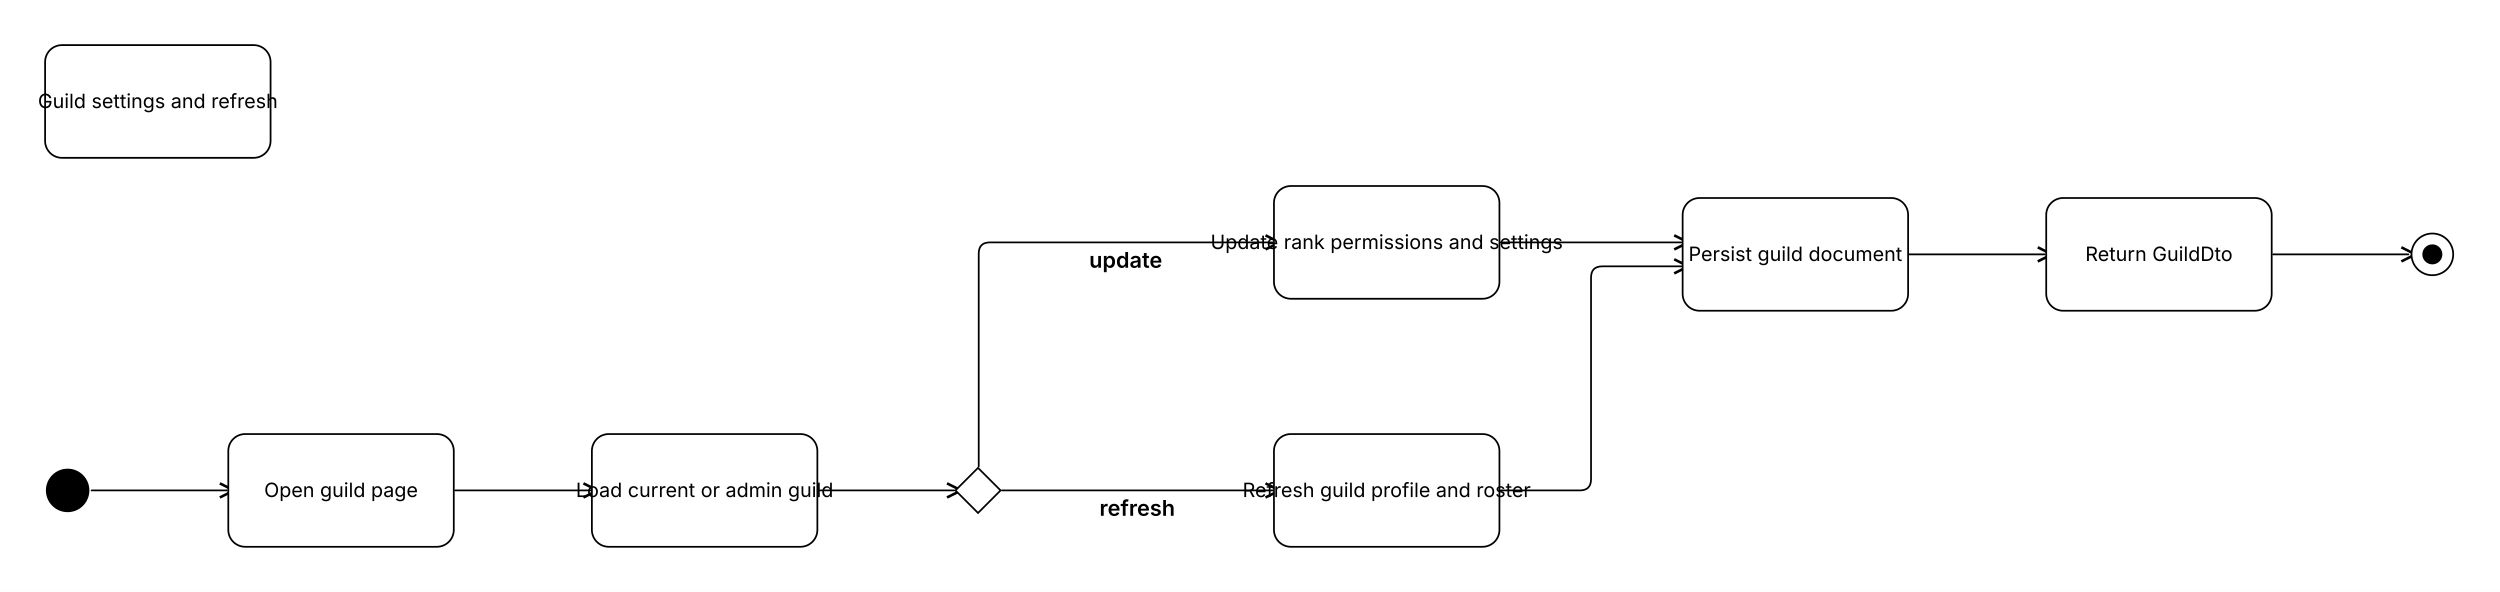
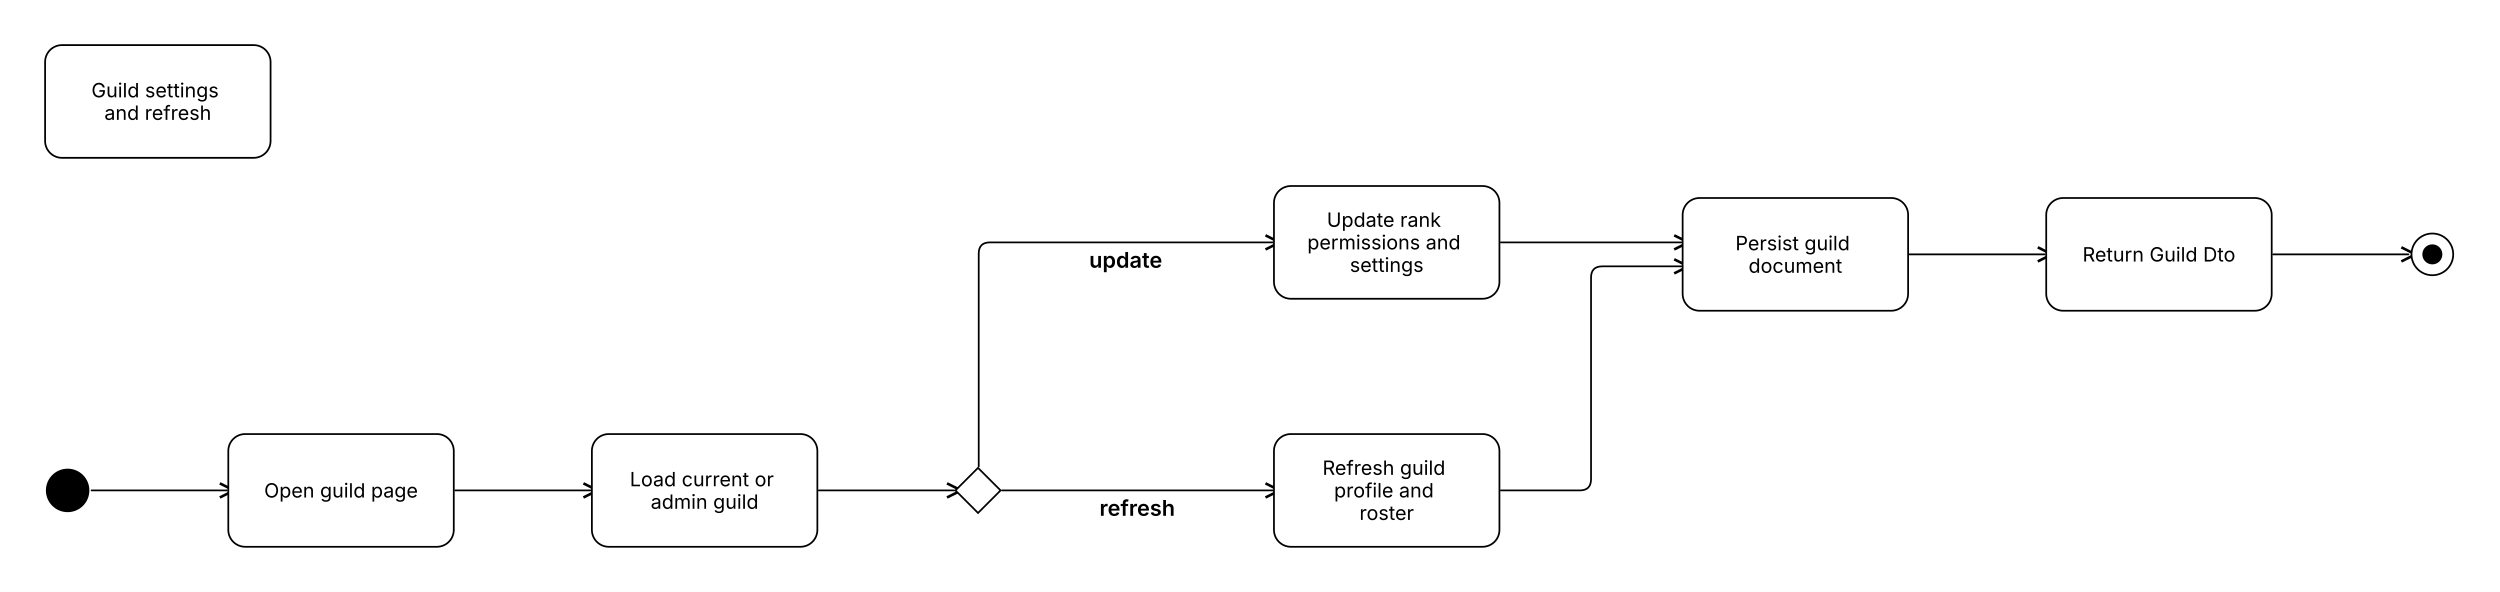
<svg xmlns="http://www.w3.org/2000/svg" width="1774" height="420" viewBox="-20.0 -20.0 1774.0 420.0">
  <rect x="-20.0" y="-20.0" width="1774.0" height="420.0" fill="#ffffff" />
+   <style>g.dediren-edge-highlighted &gt; path{stroke:#1f6feb;stroke-width:3;}</style>
  <g font-family="Inter, Arial, sans-serif" font-size="14">
-     <g data-dediren-edge-id="flow-guild-open">
+     <g data-dediren-edge-id="flow-guild-open" data-dediren-edge-source="initial-guild" data-dediren-edge-target="action-open-guild-page">
      <marker id="marker-end-flow-guild-open" data-dediren-edge-marker-end="open_arrow" markerWidth="10" markerHeight="10" refX="5" refY="5" orient="auto">
        <path d="M 1 1 L 9 5 L 1 9" fill="none" stroke="#000000" stroke-width="1.5" />
      </marker>
      <path d="M 45.0 328.0 L 141.0 328.0" fill="none" stroke="#000000" stroke-width="1.25" stroke-linecap="round" stroke-linejoin="round" marker-end="url(#marker-end-flow-guild-open)" />
    </g>
-     <g data-dediren-edge-id="flow-guild-load">
+     <g data-dediren-edge-id="flow-guild-load" data-dediren-edge-source="action-open-guild-page" data-dediren-edge-target="action-load-guild">
      <marker id="marker-end-flow-guild-load" data-dediren-edge-marker-end="open_arrow" markerWidth="10" markerHeight="10" refX="5" refY="5" orient="auto">
        <path d="M 1 1 L 9 5 L 1 9" fill="none" stroke="#000000" stroke-width="1.5" />
      </marker>
      <path d="M 303.0 328.0 L 399.0 328.0" fill="none" stroke="#000000" stroke-width="1.25" stroke-linecap="round" stroke-linejoin="round" marker-end="url(#marker-end-flow-guild-load)" />
    </g>
-     <g data-dediren-edge-id="flow-guild-decision">
+     <g data-dediren-edge-id="flow-guild-decision" data-dediren-edge-source="action-load-guild" data-dediren-edge-target="decision-guild-refresh-or-update">
      <marker id="marker-end-flow-guild-decision" data-dediren-edge-marker-end="open_arrow" markerWidth="10" markerHeight="10" refX="5" refY="5" orient="auto">
        <path d="M 1 1 L 9 5 L 1 9" fill="none" stroke="#000000" stroke-width="1.5" />
      </marker>
      <path d="M 561.0 328.0 L 657.0 328.0" fill="none" stroke="#000000" stroke-width="1.25" stroke-linecap="round" stroke-linejoin="round" marker-end="url(#marker-end-flow-guild-decision)" />
    </g>
-     <g data-dediren-edge-id="flow-guild-refresh">
+     <g data-dediren-edge-id="flow-guild-refresh" data-dediren-edge-source="decision-guild-refresh-or-update" data-dediren-edge-target="action-refresh-guild-from-blizzard">
      <marker id="marker-end-flow-guild-refresh" data-dediren-edge-marker-end="open_arrow" markerWidth="10" markerHeight="10" refX="5" refY="5" orient="auto">
        <path d="M 1 1 L 9 5 L 1 9" fill="none" stroke="#000000" stroke-width="1.5" />
      </marker>
      <path d="M 691.0 328.0 L 883.0 328.0" fill="none" stroke="#000000" stroke-width="1.25" stroke-linecap="round" stroke-linejoin="round" marker-end="url(#marker-end-flow-guild-refresh)" />
      <text x="787.0" y="346.0" text-anchor="middle" fill="none" font-size="15.4" font-weight="600" stroke="#ffffff" stroke-width="2">refresh</text>
      <text x="787.0" y="346.0" text-anchor="middle" fill="#000000" font-size="15.4" font-weight="600">refresh</text>
    </g>
-     <g data-dediren-edge-id="flow-guild-update">
+     <g data-dediren-edge-id="flow-guild-update" data-dediren-edge-source="decision-guild-refresh-or-update" data-dediren-edge-target="action-update-guild-settings">
      <marker id="marker-end-flow-guild-update" data-dediren-edge-marker-end="open_arrow" markerWidth="10" markerHeight="10" refX="5" refY="5" orient="auto">
        <path d="M 1 1 L 9 5 L 1 9" fill="none" stroke="#000000" stroke-width="1.5" />
      </marker>
      <path d="M 674.5 311.0 L 674.5 160.0 Q 674.5 152.0 682.5 152.0 L 883.0 152.0" fill="none" stroke="#000000" stroke-width="1.25" stroke-linecap="round" stroke-linejoin="round" marker-end="url(#marker-end-flow-guild-update)" />
      <text x="778.8" y="170.0" text-anchor="middle" fill="none" font-size="15.4" font-weight="600" stroke="#ffffff" stroke-width="2">update</text>
      <text x="778.8" y="170.0" text-anchor="middle" fill="#000000" font-size="15.4" font-weight="600">update</text>
    </g>
-     <g data-dediren-edge-id="flow-guild-refresh-persist">
+     <g data-dediren-edge-id="flow-guild-refresh-persist" data-dediren-edge-source="action-refresh-guild-from-blizzard" data-dediren-edge-target="action-persist-guild-document">
      <marker id="marker-end-flow-guild-refresh-persist" data-dediren-edge-marker-end="open_arrow" markerWidth="10" markerHeight="10" refX="5" refY="5" orient="auto">
        <path d="M 1 1 L 9 5 L 1 9" fill="none" stroke="#000000" stroke-width="1.5" />
      </marker>
      <path d="M 1045.0 328.0 L 1101.0 328.0 Q 1109.0 328.0 1109.0 320.0 L 1109.0 177.0 Q 1109.0 169.0 1117.0 169.0 L 1173.0 169.0" fill="none" stroke="#000000" stroke-width="1.25" stroke-linecap="round" stroke-linejoin="round" marker-end="url(#marker-end-flow-guild-refresh-persist)" />
    </g>
-     <g data-dediren-edge-id="flow-guild-update-persist">
+     <g data-dediren-edge-id="flow-guild-update-persist" data-dediren-edge-source="action-update-guild-settings" data-dediren-edge-target="action-persist-guild-document">
      <marker id="marker-end-flow-guild-update-persist" data-dediren-edge-marker-end="open_arrow" markerWidth="10" markerHeight="10" refX="5" refY="5" orient="auto">
        <path d="M 1 1 L 9 5 L 1 9" fill="none" stroke="#000000" stroke-width="1.5" />
      </marker>
      <path d="M 1045.0 152.0 L 1173.0 152.0" fill="none" stroke="#000000" stroke-width="1.25" stroke-linecap="round" stroke-linejoin="round" marker-end="url(#marker-end-flow-guild-update-persist)" />
    </g>
-     <g data-dediren-edge-id="flow-guild-return">
+     <g data-dediren-edge-id="flow-guild-return" data-dediren-edge-source="action-persist-guild-document" data-dediren-edge-target="action-return-guild-dto">
      <marker id="marker-end-flow-guild-return" data-dediren-edge-marker-end="open_arrow" markerWidth="10" markerHeight="10" refX="5" refY="5" orient="auto">
        <path d="M 1 1 L 9 5 L 1 9" fill="none" stroke="#000000" stroke-width="1.5" />
      </marker>
      <path d="M 1335.0 160.5 L 1431.0 160.5" fill="none" stroke="#000000" stroke-width="1.25" stroke-linecap="round" stroke-linejoin="round" marker-end="url(#marker-end-flow-guild-return)" />
    </g>
-     <g data-dediren-edge-id="flow-guild-final">
+     <g data-dediren-edge-id="flow-guild-final" data-dediren-edge-source="action-return-guild-dto" data-dediren-edge-target="final-guild">
      <marker id="marker-end-flow-guild-final" data-dediren-edge-marker-end="open_arrow" markerWidth="10" markerHeight="10" refX="5" refY="5" orient="auto">
        <path d="M 1 1 L 9 5 L 1 9" fill="none" stroke="#000000" stroke-width="1.5" />
      </marker>
      <path d="M 1593.0 160.5 L 1689.0 160.5" fill="none" stroke="#000000" stroke-width="1.25" stroke-linecap="round" stroke-linejoin="round" marker-end="url(#marker-end-flow-guild-final)" />
    </g>
    <g data-dediren-node-id="activity-guild">
      <rect data-dediren-node-shape="uml_activity" x="12.0" y="12.0" width="160.0" height="80.0" rx="12" fill="#ffffff" stroke="#000000" stroke-width="1.25" />
      <g data-dediren-node-decorator="uml_activity" />
-       <text x="92.0" y="56.7" text-anchor="middle" fill="#000000">Guild settings and refresh</text>
+       <text x="92.0" y="44.0" text-anchor="middle" dominant-baseline="middle" fill="#000000" font-size="14.0">
+         <tspan x="92.0" dy="0">Guild settings</tspan>
+         <tspan x="92.0" dy="16.0">and refresh</tspan>
+       </text>
    </g>
    <g data-dediren-node-id="initial-guild">
      <circle data-dediren-node-shape="uml_initial_node" cx="28.0" cy="328.0" r="14.8" fill="#000000" stroke="#000000" stroke-width="1.25" />
      <g data-dediren-node-decorator="uml_initial_node" />
-       <text x="28.0" y="332.7" text-anchor="middle" fill="#000000" />
    </g>
    <g data-dediren-node-id="action-open-guild-page">
      <rect data-dediren-node-shape="uml_action" x="142.0" y="288.0" width="160.0" height="80.0" rx="12" fill="#ffffff" stroke="#000000" stroke-width="1.25" />
      <g data-dediren-node-decorator="uml_action" />
-       <text x="222.0" y="332.7" text-anchor="middle" fill="#000000">Open guild page</text>
+       <text x="222.0" y="328.0" text-anchor="middle" dominant-baseline="middle" fill="#000000" font-size="14.0">Open guild page</text>
    </g>
    <g data-dediren-node-id="action-load-guild">
      <rect data-dediren-node-shape="uml_action" x="400.0" y="288.0" width="160.0" height="80.0" rx="12" fill="#ffffff" stroke="#000000" stroke-width="1.25" />
      <g data-dediren-node-decorator="uml_action" />
-       <text x="480.0" y="332.7" text-anchor="middle" fill="#000000">Load current or admin guild</text>
+       <text x="480.0" y="320.0" text-anchor="middle" dominant-baseline="middle" fill="#000000" font-size="14.0">
+         <tspan x="480.0" dy="0">Load current or</tspan>
+         <tspan x="480.0" dy="16.0">admin guild</tspan>
+       </text>
    </g>
    <g data-dediren-node-id="decision-guild-refresh-or-update">
      <path data-dediren-node-shape="uml_decision_node" d="M 674.0 312.0 L 690.0 328.0 L 674.0 344.0 L 658.0 328.0 Z" fill="#ffffff" stroke="#000000" stroke-width="1.25" />
      <g data-dediren-node-decorator="uml_decision_node" />
-       <text x="674.0" y="332.7" text-anchor="middle" fill="#000000" />
    </g>
    <g data-dediren-node-id="action-refresh-guild-from-blizzard">
      <rect data-dediren-node-shape="uml_action" x="884.0" y="288.0" width="160.0" height="80.0" rx="12" fill="#ffffff" stroke="#000000" stroke-width="1.25" />
      <g data-dediren-node-decorator="uml_action" />
-       <text x="964.0" y="332.7" text-anchor="middle" fill="#000000">Refresh guild profile and roster</text>
+       <text x="964.0" y="311.9" text-anchor="middle" dominant-baseline="middle" fill="#000000" font-size="14.0">
+         <tspan x="964.0" dy="0">Refresh guild</tspan>
+         <tspan x="964.0" dy="16.0">profile and</tspan>
+         <tspan x="964.0" dy="16.0">roster</tspan>
+       </text>
    </g>
    <g data-dediren-node-id="action-update-guild-settings">
      <rect data-dediren-node-shape="uml_action" x="884.0" y="112.0" width="160.0" height="80.0" rx="12" fill="#ffffff" stroke="#000000" stroke-width="1.25" />
      <g data-dediren-node-decorator="uml_action" />
-       <text x="964.0" y="156.7" text-anchor="middle" fill="#000000">Update rank permissions and settings</text>
+       <text x="964.0" y="135.9" text-anchor="middle" dominant-baseline="middle" fill="#000000" font-size="14.0">
+         <tspan x="964.0" dy="0">Update rank</tspan>
+         <tspan x="964.0" dy="16.0">permissions and</tspan>
+         <tspan x="964.0" dy="16.0">settings</tspan>
+       </text>
    </g>
    <g data-dediren-node-id="action-persist-guild-document">
      <rect data-dediren-node-shape="uml_action" x="1174.0" y="120.5" width="160.0" height="80.0" rx="12" fill="#ffffff" stroke="#000000" stroke-width="1.25" />
      <g data-dediren-node-decorator="uml_action" />
-       <text x="1254.0" y="165.2" text-anchor="middle" fill="#000000">Persist guild document</text>
+       <text x="1254.0" y="152.5" text-anchor="middle" dominant-baseline="middle" fill="#000000" font-size="14.0">
+         <tspan x="1254.0" dy="0">Persist guild</tspan>
+         <tspan x="1254.0" dy="16.0">document</tspan>
+       </text>
    </g>
    <g data-dediren-node-id="action-return-guild-dto">
      <rect data-dediren-node-shape="uml_action" x="1432.0" y="120.5" width="160.0" height="80.0" rx="12" fill="#ffffff" stroke="#000000" stroke-width="1.25" />
      <g data-dediren-node-decorator="uml_action" />
-       <text x="1512.0" y="165.2" text-anchor="middle" fill="#000000">Return GuildDto</text>
+       <text x="1512.0" y="160.5" text-anchor="middle" dominant-baseline="middle" fill="#000000" font-size="14.0">Return Guild Dto</text>
    </g>
    <g data-dediren-node-id="final-guild">
      <g data-dediren-node-shape="uml_activity_final_node">
        <circle cx="1706.0" cy="160.5" r="14.8" fill="#ffffff" stroke="#000000" stroke-width="1.25" />
        <circle cx="1706.0" cy="160.5" r="7.1" fill="#000000" />
      </g>
      <g data-dediren-node-decorator="uml_activity_final_node" />
-       <text x="1706.0" y="165.2" text-anchor="middle" fill="#000000" />
    </g>
  </g>
</svg>
